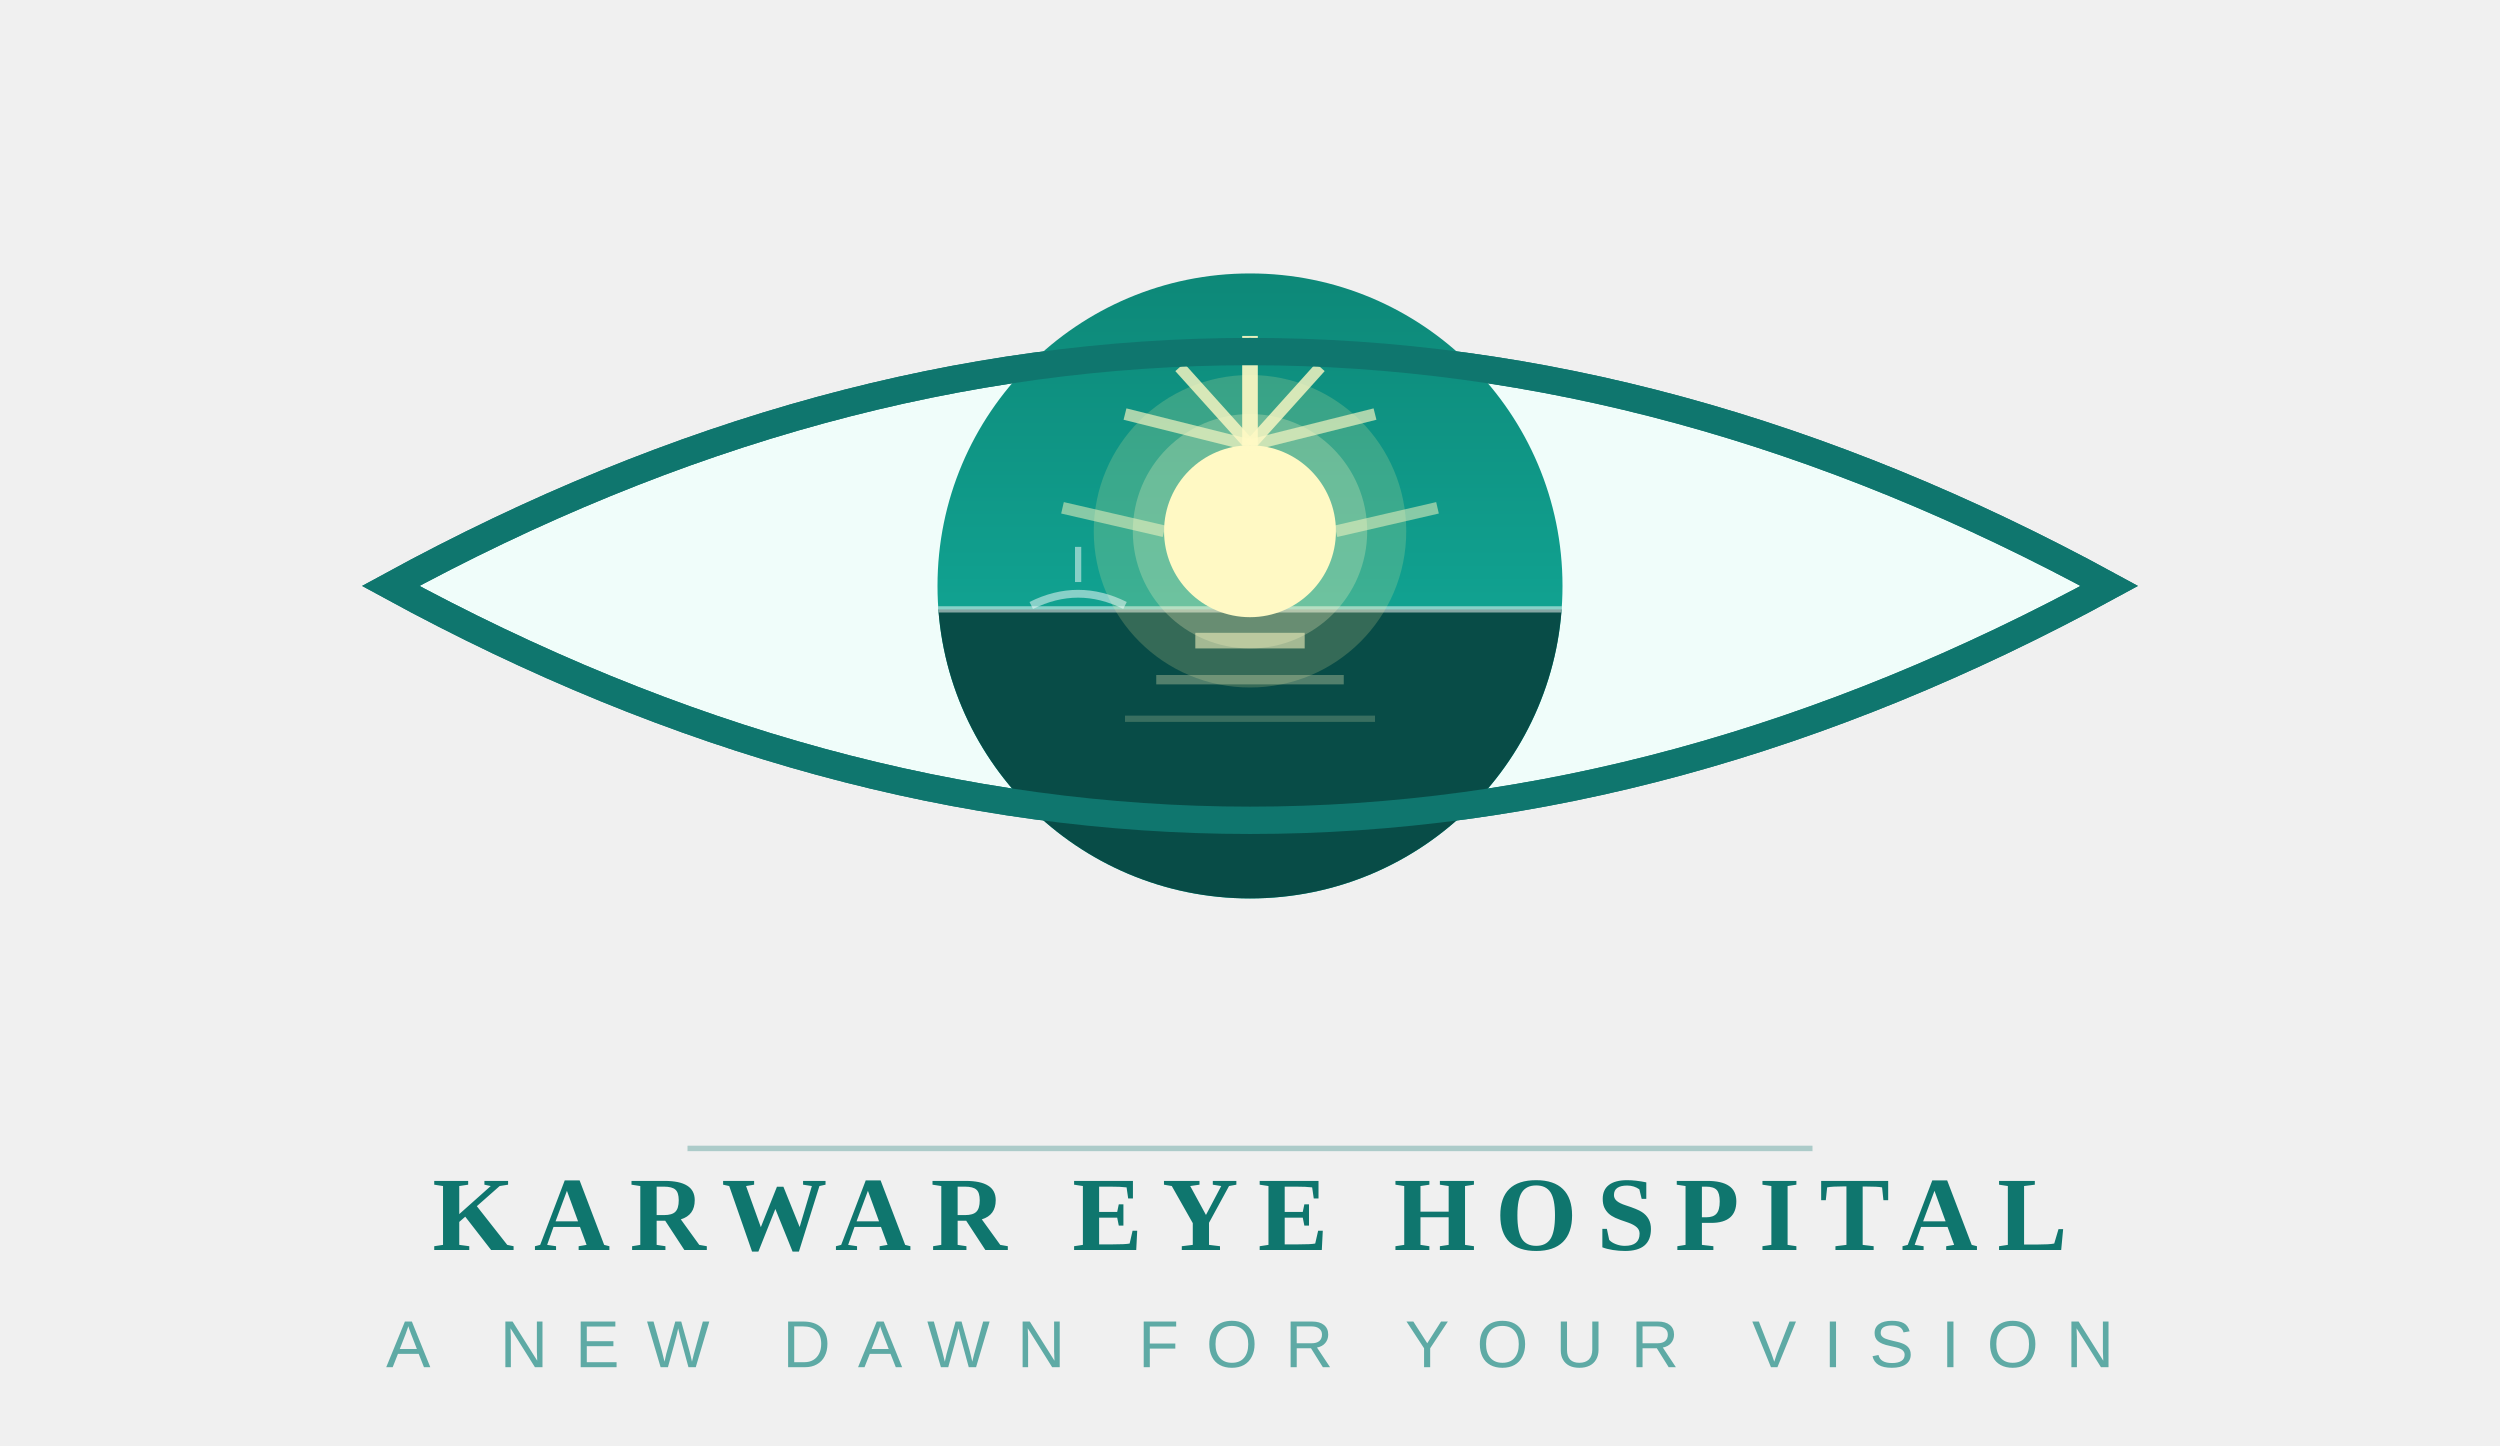
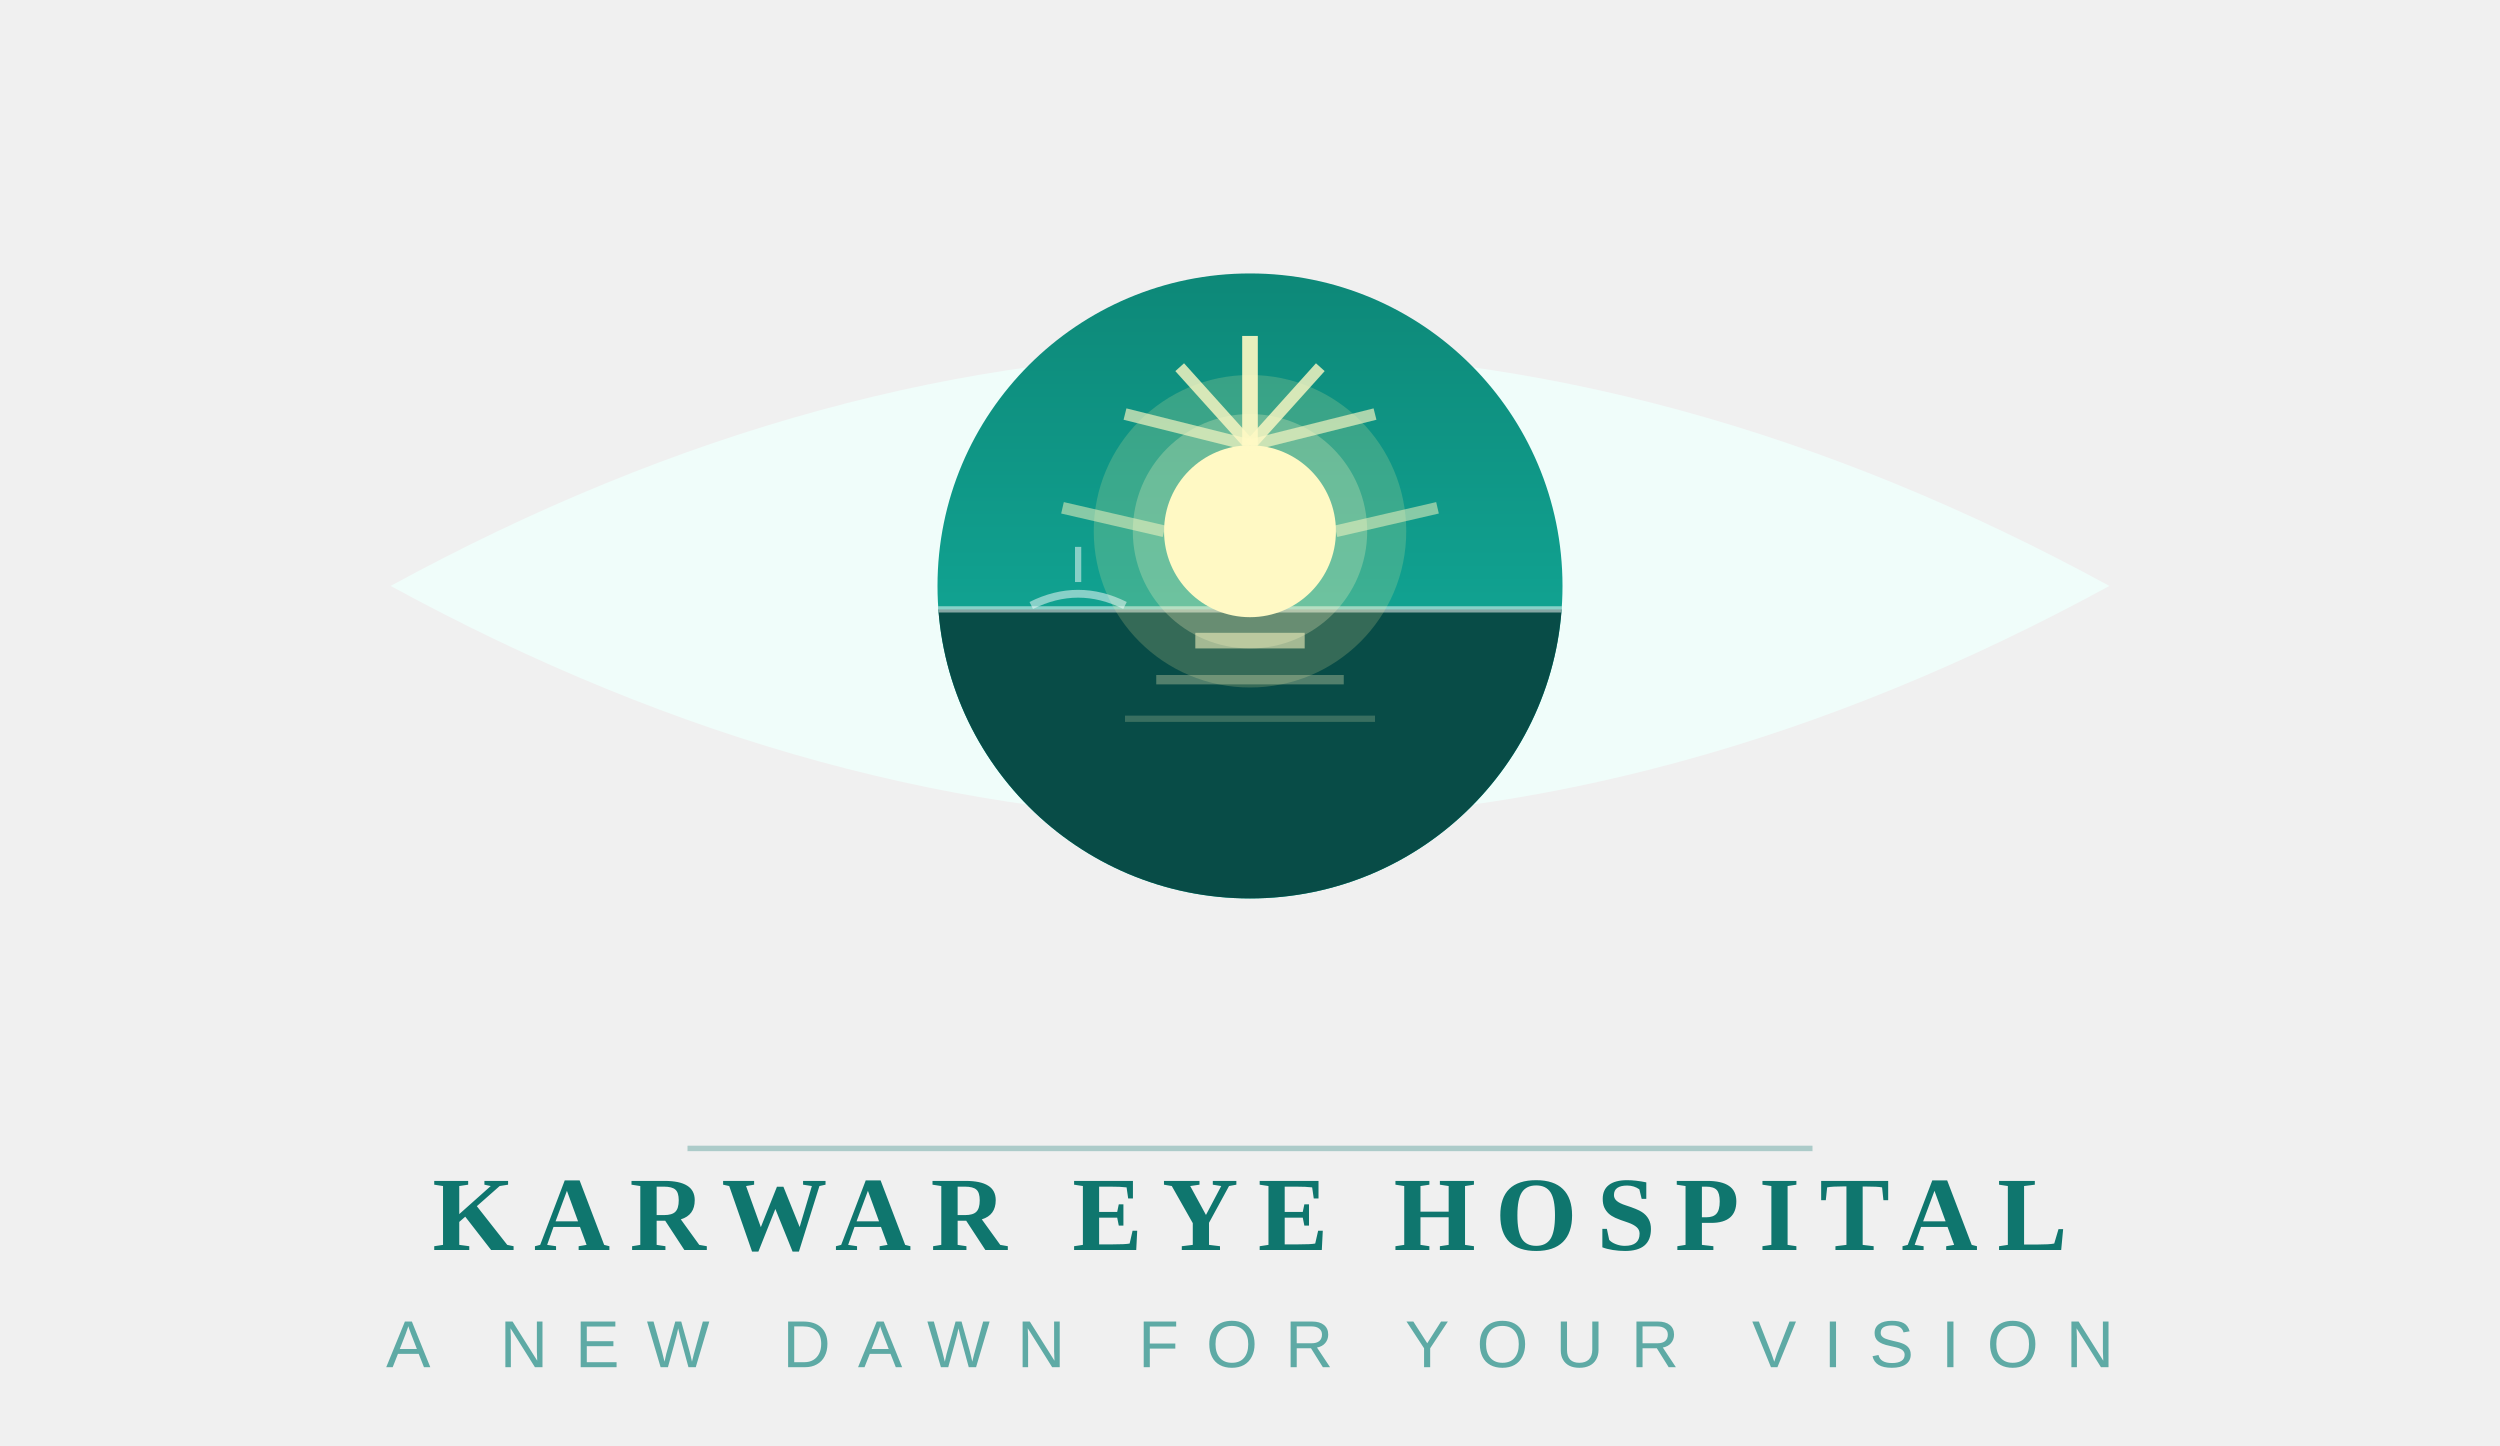
<svg xmlns="http://www.w3.org/2000/svg" viewBox="0 0 320 185" role="img" aria-label="Karwar Eye Hospital - Sunrise Logo">
  <defs>
    <clipPath id="keh-sr-clip">
      <circle cx="160" cy="75" r="40" />
    </clipPath>
    <linearGradient id="keh-sky" x1="0" y1="0" x2="0" y2="1">
      <stop offset="0%" stop-color="#0d8878" />
      <stop offset="100%" stop-color="#14b8a6" />
    </linearGradient>
  </defs>
-   <path d="M 50 75 Q 160 15 270 75 Q 160 135 50 75 Z" fill="#f0fdfa" stroke="#0f766e" stroke-width="3.5" />
+   <path d="M 50 75 Q 160 15 270 75 Q 160 135 50 75 Z" fill="#f0fdfa" />
  <circle cx="160" cy="75" r="40" fill="url(#keh-sky)" />
  <g clip-path="url(#keh-sr-clip)">
    <rect x="120" y="78" width="80" height="37" fill="#084c47" />
    <line x1="120" y1="78" x2="200" y2="78" stroke="white" stroke-width="0.8" opacity="0.5" />
    <circle cx="160" cy="68" r="20" fill="#fff3a0" opacity="0.18" />
    <circle cx="160" cy="68" r="15" fill="#fff9c4" opacity="0.25" />
    <circle cx="160" cy="68" r="11" fill="#fff9c4" />
    <line x1="160" y1="57" x2="160" y2="43" stroke="#fff9c4" stroke-width="2" opacity="0.9" />
    <line x1="160" y1="57" x2="151" y2="47" stroke="#fff9c4" stroke-width="1.5" opacity="0.8" />
    <line x1="160" y1="57" x2="169" y2="47" stroke="#fff9c4" stroke-width="1.5" opacity="0.8" />
    <line x1="160" y1="57" x2="144" y2="53" stroke="#fff9c4" stroke-width="1.5" opacity="0.65" />
    <line x1="160" y1="57" x2="176" y2="53" stroke="#fff9c4" stroke-width="1.5" opacity="0.65" />
    <line x1="149" y1="68" x2="136" y2="65" stroke="#fff9c4" stroke-width="1.5" opacity="0.5" />
    <line x1="171" y1="68" x2="184" y2="65" stroke="#fff9c4" stroke-width="1.5" opacity="0.5" />
    <line x1="153" y1="82" x2="167" y2="82" stroke="#fff9c4" stroke-width="2" opacity="0.55" />
    <line x1="148" y1="87" x2="172" y2="87" stroke="#fff9c4" stroke-width="1.2" opacity="0.3" />
    <line x1="144" y1="92" x2="176" y2="92" stroke="#fff9c4" stroke-width="0.8" opacity="0.2" />
    <path d="M 132 77.5 Q 138 74.5 144 77.5" stroke="white" stroke-width="1" fill="none" opacity="0.5" />
    <line x1="138" y1="74.5" x2="138" y2="70" stroke="white" stroke-width="0.8" opacity="0.5" />
  </g>
-   <path d="M 50 75 Q 160 15 270 75 Q 160 135 50 75 Z" fill="none" stroke="#0f766e" stroke-width="3.5" />
  <line x1="88" y1="147" x2="232" y2="147" stroke="#0f766e" stroke-width="0.7" opacity="0.3" />
  <text x="160" y="160" text-anchor="middle" font-family="Georgia, 'Times New Roman', serif" font-size="13.5" font-weight="bold" fill="#0f766e" letter-spacing="2.5">KARWAR EYE HOSPITAL</text>
  <text x="160" y="175" text-anchor="middle" font-family="Arial, Helvetica, sans-serif" font-size="8.5" fill="#5eaaa5" letter-spacing="3.5">A NEW DAWN FOR YOUR VISION</text>
</svg>
